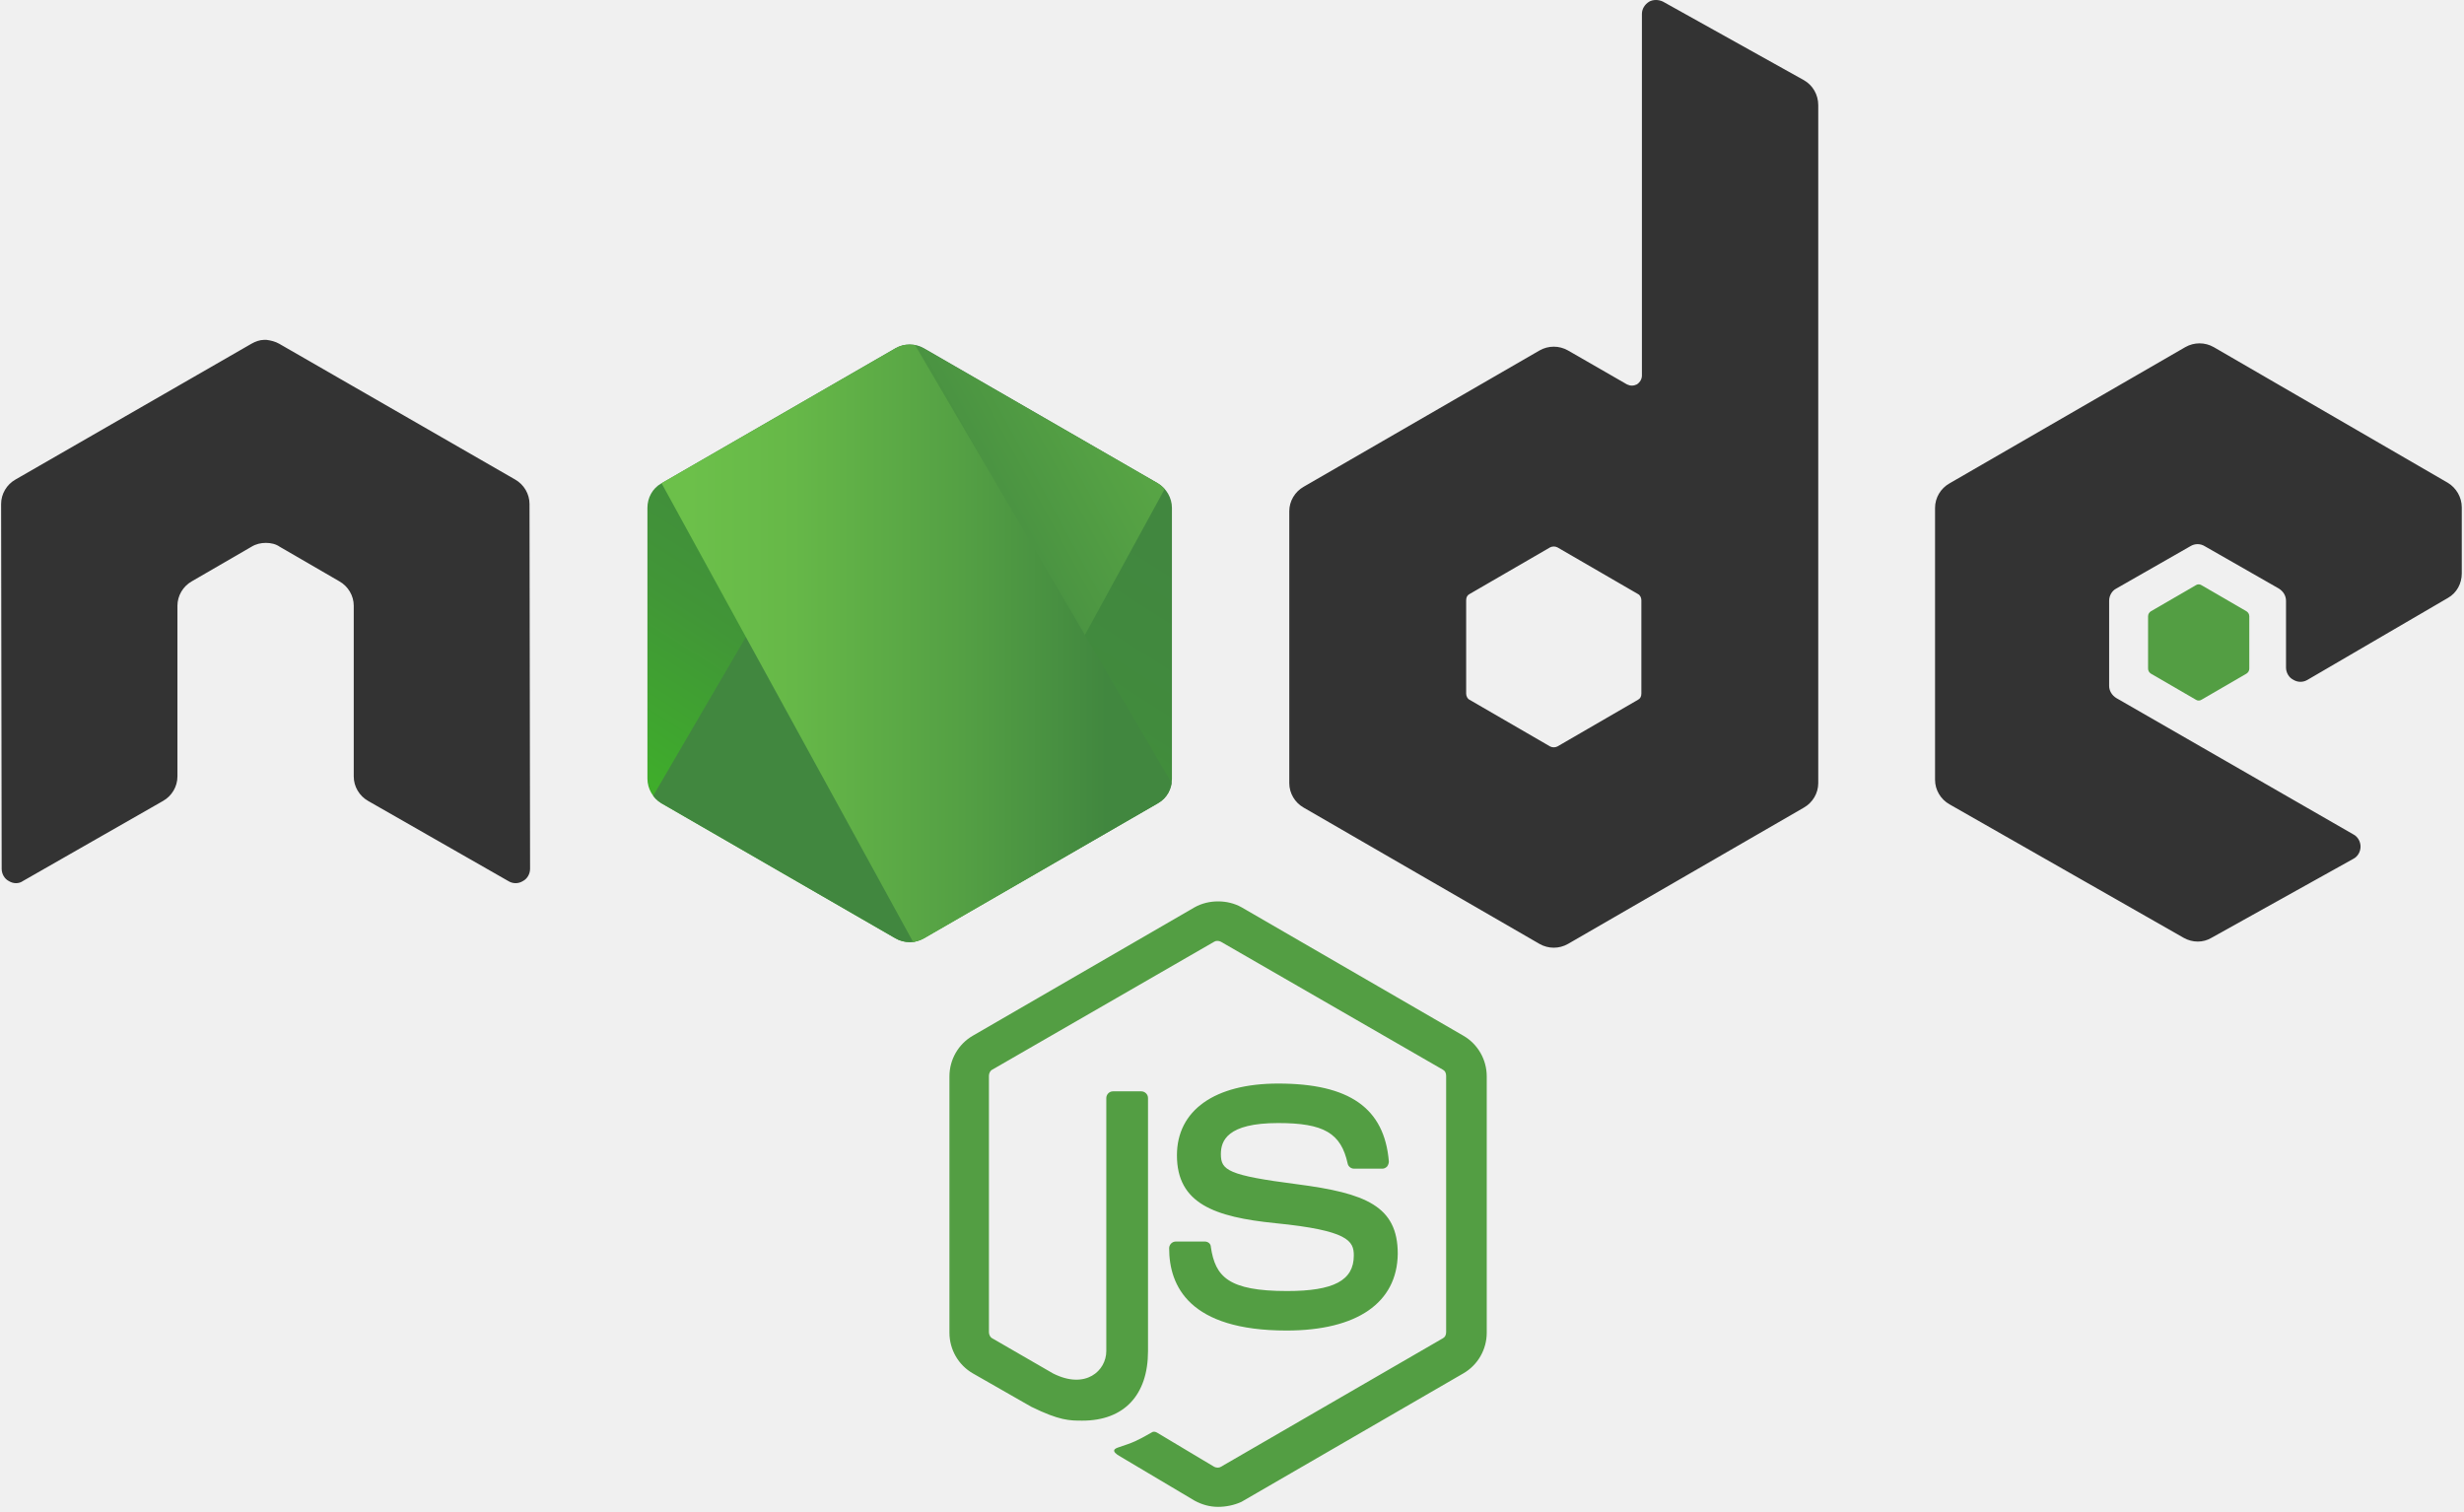
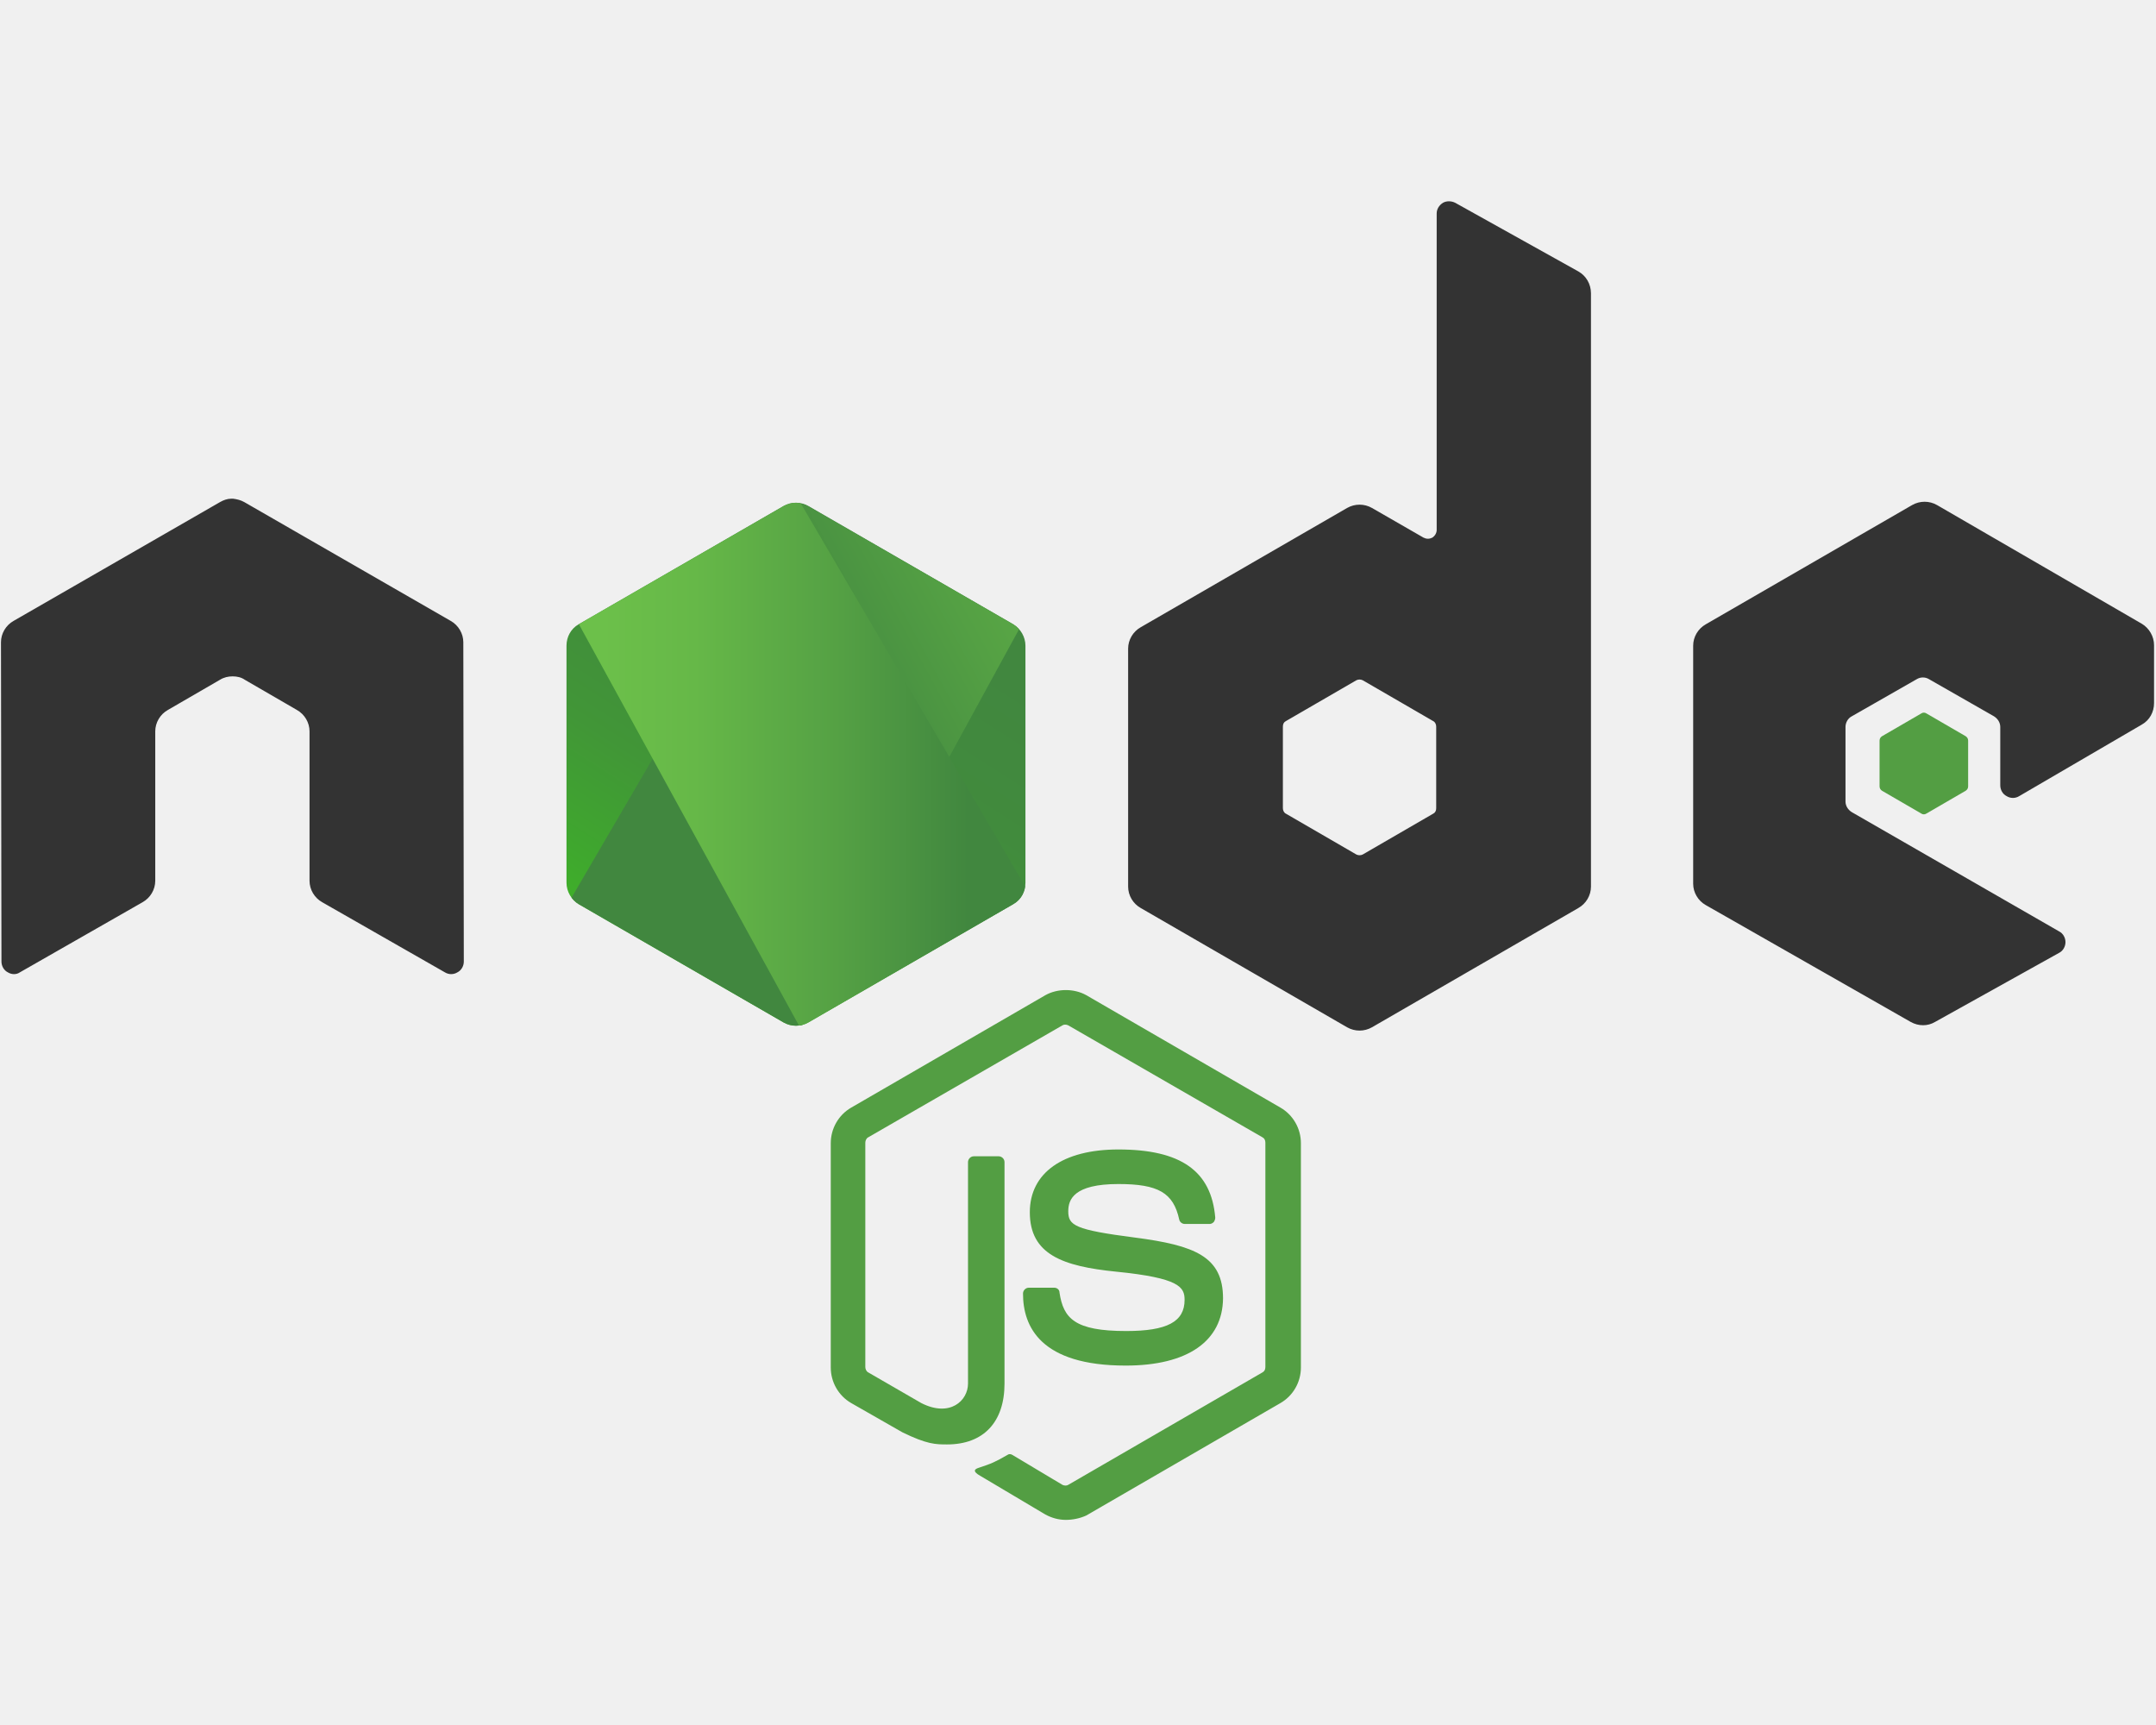
- <svg xmlns="http://www.w3.org/2000/svg" xmlns:xlink="http://www.w3.org/1999/xlink" x="0px" y="0px" viewBox="0 0 512 314" preserveAspectRatio="xMidYMid">
+ <svg xmlns="http://www.w3.org/2000/svg" xmlns:xlink="http://www.w3.org/1999/xlink" height="4em" width="5em" viewBox="0 0 512 314" preserveAspectRatio="xMidYMid">
  <defs>
    <linearGradient x1="68.188%" y1="17.487%" x2="27.823%" y2="89.755%" id="b">
      <stop stop-color="#41873F" offset="0%" />
      <stop stop-color="#418B3D" offset="32.88%" />
      <stop stop-color="#419637" offset="63.52%" />
      <stop stop-color="#3FA92D" offset="93.19%" />
      <stop stop-color="#3FAE2A" offset="100%" />
    </linearGradient>
    <path id="a" d="M57.903 1.85a5.957 5.957 0 0 0-5.894 0L3.352 29.933c-1.85 1.04-2.89 3.005-2.89 5.085v56.286c0 2.08 1.156 4.045 2.89 5.085l48.657 28.085a5.957 5.957 0 0 0 5.894 0l48.658-28.085c1.849-1.04 2.89-3.005 2.89-5.085V35.019c0-2.08-1.157-4.045-2.89-5.085L57.903 1.85z" />
    <linearGradient x1="43.277%" y1="55.169%" x2="159.245%" y2="-18.306%" id="d">
      <stop stop-color="#41873F" offset="13.76%" />
      <stop stop-color="#54A044" offset="40.32%" />
      <stop stop-color="#66B848" offset="71.36%" />
      <stop stop-color="#6CC04A" offset="90.81%" />
    </linearGradient>
    <linearGradient x1="-4413.77%" y1="13.43%" x2="5327.93%" y2="13.43%" id="e">
      <stop stop-color="#6CC04A" offset="9.192%" />
      <stop stop-color="#66B848" offset="28.64%" />
      <stop stop-color="#54A044" offset="59.68%" />
      <stop stop-color="#41873F" offset="86.24%" />
    </linearGradient>
    <linearGradient x1="-4.389%" y1="49.997%" x2="101.499%" y2="49.997%" id="f">
      <stop stop-color="#6CC04A" offset="9.192%" />
      <stop stop-color="#66B848" offset="28.64%" />
      <stop stop-color="#54A044" offset="59.68%" />
      <stop stop-color="#41873F" offset="86.24%" />
    </linearGradient>
    <linearGradient x1="-9713.77%" y1="36.21%" x2="27.93%" y2="36.21%" id="g">
      <stop stop-color="#6CC04A" offset="9.192%" />
      <stop stop-color="#66B848" offset="28.64%" />
      <stop stop-color="#54A044" offset="59.68%" />
      <stop stop-color="#41873F" offset="86.24%" />
    </linearGradient>
    <linearGradient x1="-103.861%" y1="50.275%" x2="100.797%" y2="50.275%" id="h">
      <stop stop-color="#6CC04A" offset="9.192%" />
      <stop stop-color="#66B848" offset="28.64%" />
      <stop stop-color="#54A044" offset="59.68%" />
      <stop stop-color="#41873F" offset="86.24%" />
    </linearGradient>
    <linearGradient x1="130.613%" y1="-211.069%" x2="4.393%" y2="201.605%" id="i">
      <stop stop-color="#41873F" offset="0%" />
      <stop stop-color="#418B3D" offset="32.88%" />
      <stop stop-color="#419637" offset="63.52%" />
      <stop stop-color="#3FA92D" offset="93.19%" />
      <stop stop-color="#3FAE2A" offset="100%" />
    </linearGradient>
  </defs>
  <g fill="none">
    <path d="M253.11 313.094c-1.733 0-3.351-.462-4.854-1.271l-15.371-9.13c-2.312-1.272-1.156-1.734-.462-1.965 3.12-1.04 3.698-1.272 6.934-3.12.347-.232.81-.116 1.156.115l11.789 7.05c.462.231 1.04.231 1.386 0l46.115-26.698c.462-.231.694-.694.694-1.271v-53.28c0-.579-.232-1.04-.694-1.272l-46.115-26.582c-.462-.232-1.04-.232-1.386 0l-46.115 26.582c-.462.231-.694.809-.694 1.271v53.28c0 .463.232 1.04.694 1.272l12.598 7.281c6.819 3.467 11.095-.578 11.095-4.623v-52.587c0-.693.578-1.387 1.387-1.387h5.894c.694 0 1.387.578 1.387 1.387v52.587c0 9.13-4.97 14.447-13.638 14.447-2.658 0-4.738 0-10.633-2.89l-12.135-6.934c-3.005-1.733-4.854-4.97-4.854-8.437v-53.28c0-3.467 1.849-6.704 4.854-8.437l46.114-26.698c2.89-1.618 6.82-1.618 9.709 0l46.114 26.698c3.005 1.733 4.855 4.97 4.855 8.437v53.28c0 3.467-1.85 6.704-4.855 8.437l-46.114 26.698c-1.503.694-3.236 1.04-4.854 1.04zm14.216-36.637c-20.225 0-24.386-9.246-24.386-17.105 0-.694.578-1.387 1.387-1.387h6.01c.693 0 1.271.462 1.271 1.156.925 6.125 3.583 9.13 15.834 9.13 9.708 0 13.87-2.196 13.87-7.397 0-3.005-1.157-5.2-16.297-6.703-12.598-1.272-20.457-4.045-20.457-14.1 0-9.362 7.86-14.91 21.035-14.91 14.793 0 22.075 5.086 23 16.18 0 .348-.116.694-.347 1.041-.232.231-.578.462-.925.462h-6.01c-.578 0-1.156-.462-1.271-1.04-1.387-6.356-4.97-8.437-14.447-8.437-10.633 0-11.905 3.699-11.905 6.472 0 3.352 1.503 4.392 15.834 6.241 14.216 1.85 20.92 4.508 20.92 14.447-.116 10.171-8.437 15.95-23.116 15.95z" fill="#539E43" />
    <path d="M110.028 104.712c0-2.08-1.156-4.046-3.005-5.086l-49.004-28.2c-.81-.463-1.734-.694-2.658-.81h-.463c-.924 0-1.849.347-2.658.81l-49.004 28.2c-1.85 1.04-3.005 3.005-3.005 5.086l.116 75.817c0 1.04.578 2.08 1.502 2.543.925.578 2.08.578 2.89 0l29.125-16.643c1.849-1.04 3.005-3.005 3.005-5.085v-35.482c0-2.08 1.155-4.045 3.005-5.085l12.366-7.166c.925-.578 1.965-.81 3.005-.81 1.04 0 2.08.232 2.89.81l12.366 7.166c1.85 1.04 3.005 3.004 3.005 5.085v35.482c0 2.08 1.156 4.045 3.005 5.085l29.125 16.643c.925.578 2.08.578 3.005 0 .925-.463 1.503-1.503 1.503-2.543l-.116-75.817zM345.571.347c-.924-.463-2.08-.463-2.89 0-.924.578-1.502 1.502-1.502 2.542v75.125c0 .693-.346 1.386-1.04 1.849-.693.346-1.387.346-2.08 0l-12.251-7.05a5.957 5.957 0 0 0-5.895 0l-49.004 28.316c-1.849 1.04-3.005 3.005-3.005 5.085v56.516c0 2.08 1.156 4.046 3.005 5.086l49.004 28.316a5.957 5.957 0 0 0 5.895 0l49.004-28.316c1.849-1.04 3.005-3.005 3.005-5.086V21.844c0-2.196-1.156-4.16-3.005-5.201L345.572.347zm-4.507 143.776c0 .578-.231 1.04-.694 1.271l-16.758 9.708a1.714 1.714 0 0 1-1.503 0l-16.758-9.708c-.463-.231-.694-.809-.694-1.271v-19.417c0-.578.231-1.04.694-1.271l16.758-9.709a1.714 1.714 0 0 1 1.503 0l16.758 9.709c.463.23.694.809.694 1.271v19.417zM508.648 124.244c1.85-1.04 2.89-3.005 2.89-5.086v-13.753c0-2.08-1.156-4.045-2.89-5.085l-48.657-28.2a5.957 5.957 0 0 0-5.894 0l-49.004 28.315c-1.85 1.04-3.005 3.005-3.005 5.086v56.516c0 2.08 1.155 4.045 3.005 5.085l48.657 27.738c1.85 1.04 4.045 1.04 5.779 0L489 178.45c.925-.463 1.503-1.503 1.503-2.543 0-1.04-.578-2.08-1.503-2.543l-49.235-28.316c-.924-.577-1.502-1.502-1.502-2.542v-17.683c0-1.04.578-2.08 1.502-2.543l15.372-8.784a2.821 2.821 0 0 1 3.005 0l15.371 8.784c.925.578 1.503 1.502 1.503 2.543v13.869c0 1.04.578 2.08 1.502 2.542.925.578 2.08.578 3.005 0l29.125-16.99z" fill="#333" />
    <path d="M456.293 121.586a1.05 1.05 0 0 1 1.155 0l9.362 5.432c.347.23.578.577.578 1.04v10.864c0 .462-.231.809-.578 1.04l-9.362 5.432a1.05 1.05 0 0 1-1.155 0l-9.362-5.432c-.347-.231-.578-.578-.578-1.04v-10.864c0-.463.231-.81.578-1.04l9.362-5.432z" fill="#539E43" />
    <g transform="translate(134.068 70.501)">
      <mask id="c" fill="#fff">
        <use xlink:href="#a" />
      </mask>
      <use fill="url(#b)" xlink:href="#a" />
      <g mask="url(#c)">
        <path d="M51.893 1.85L3.121 29.933C1.27 30.974 0 32.94 0 35.02v56.286c0 1.387.578 2.658 1.502 3.698L56.285 1.156c-1.387-.231-3.005-.116-4.392.693zM56.632 125.053c.462-.116.925-.347 1.387-.578l48.773-28.085c1.85-1.04 3.005-3.005 3.005-5.085V35.019c0-1.502-.694-3.005-1.734-4.045l-51.43 94.079z" />
        <path d="M106.676 29.934L57.788 1.85a8.025 8.025 0 0 0-1.503-.578L1.502 95.12a6.082 6.082 0 0 0 1.619 1.387l48.888 28.085c1.387.809 3.005 1.04 4.507.577l51.432-94.078c-.347-.462-.81-.81-1.272-1.156z" fill="url(#d)" />
      </g>
      <g mask="url(#c)">
        <path d="M109.797 91.305V35.019c0-2.08-1.271-4.045-3.12-5.085L57.786 1.85a5.106 5.106 0 0 0-1.848-.693l53.511 91.42c.231-.347.347-.809.347-1.271zM3.12 29.934C1.272 30.974 0 32.94 0 35.02v56.286c0 2.08 1.387 4.045 3.12 5.085l48.889 28.085c1.156.693 2.427.925 3.814.693L3.467 29.818l-.346.116z" />
        <path fill="url(#e)" fill-rule="evenodd" d="M50.391.809l-.693.347h.924l-.231-.347z" transform="translate(0 -9.246)" />
        <path d="M106.792 105.636c1.387-.809 2.427-2.196 2.89-3.698L56.053 10.402c-1.387-.231-2.89-.116-4.16.693L3.351 39.065l52.355 95.465a8.057 8.057 0 0 0 2.196-.693l48.889-28.2z" fill="url(#f)" fill-rule="evenodd" transform="translate(0 -9.246)" />
        <path fill="url(#g)" fill-rule="evenodd" d="M111.3 104.712l-.347-.578v.809l.346-.231z" transform="translate(0 -9.246)" />
        <path d="M106.792 105.636l-48.773 28.085a6.973 6.973 0 0 1-2.196.693l.925 1.734 54.089-31.32v-.694l-1.387-2.312c-.231 1.618-1.271 3.005-2.658 3.814z" fill="url(#h)" fill-rule="evenodd" transform="translate(0 -9.246)" />
        <path d="M106.792 105.636l-48.773 28.085a6.973 6.973 0 0 1-2.196.693l.925 1.734 54.089-31.32v-.694l-1.387-2.312c-.231 1.618-1.271 3.005-2.658 3.814z" fill="url(#i)" fill-rule="evenodd" transform="translate(0 -9.246)" />
      </g>
    </g>
  </g>
</svg>
